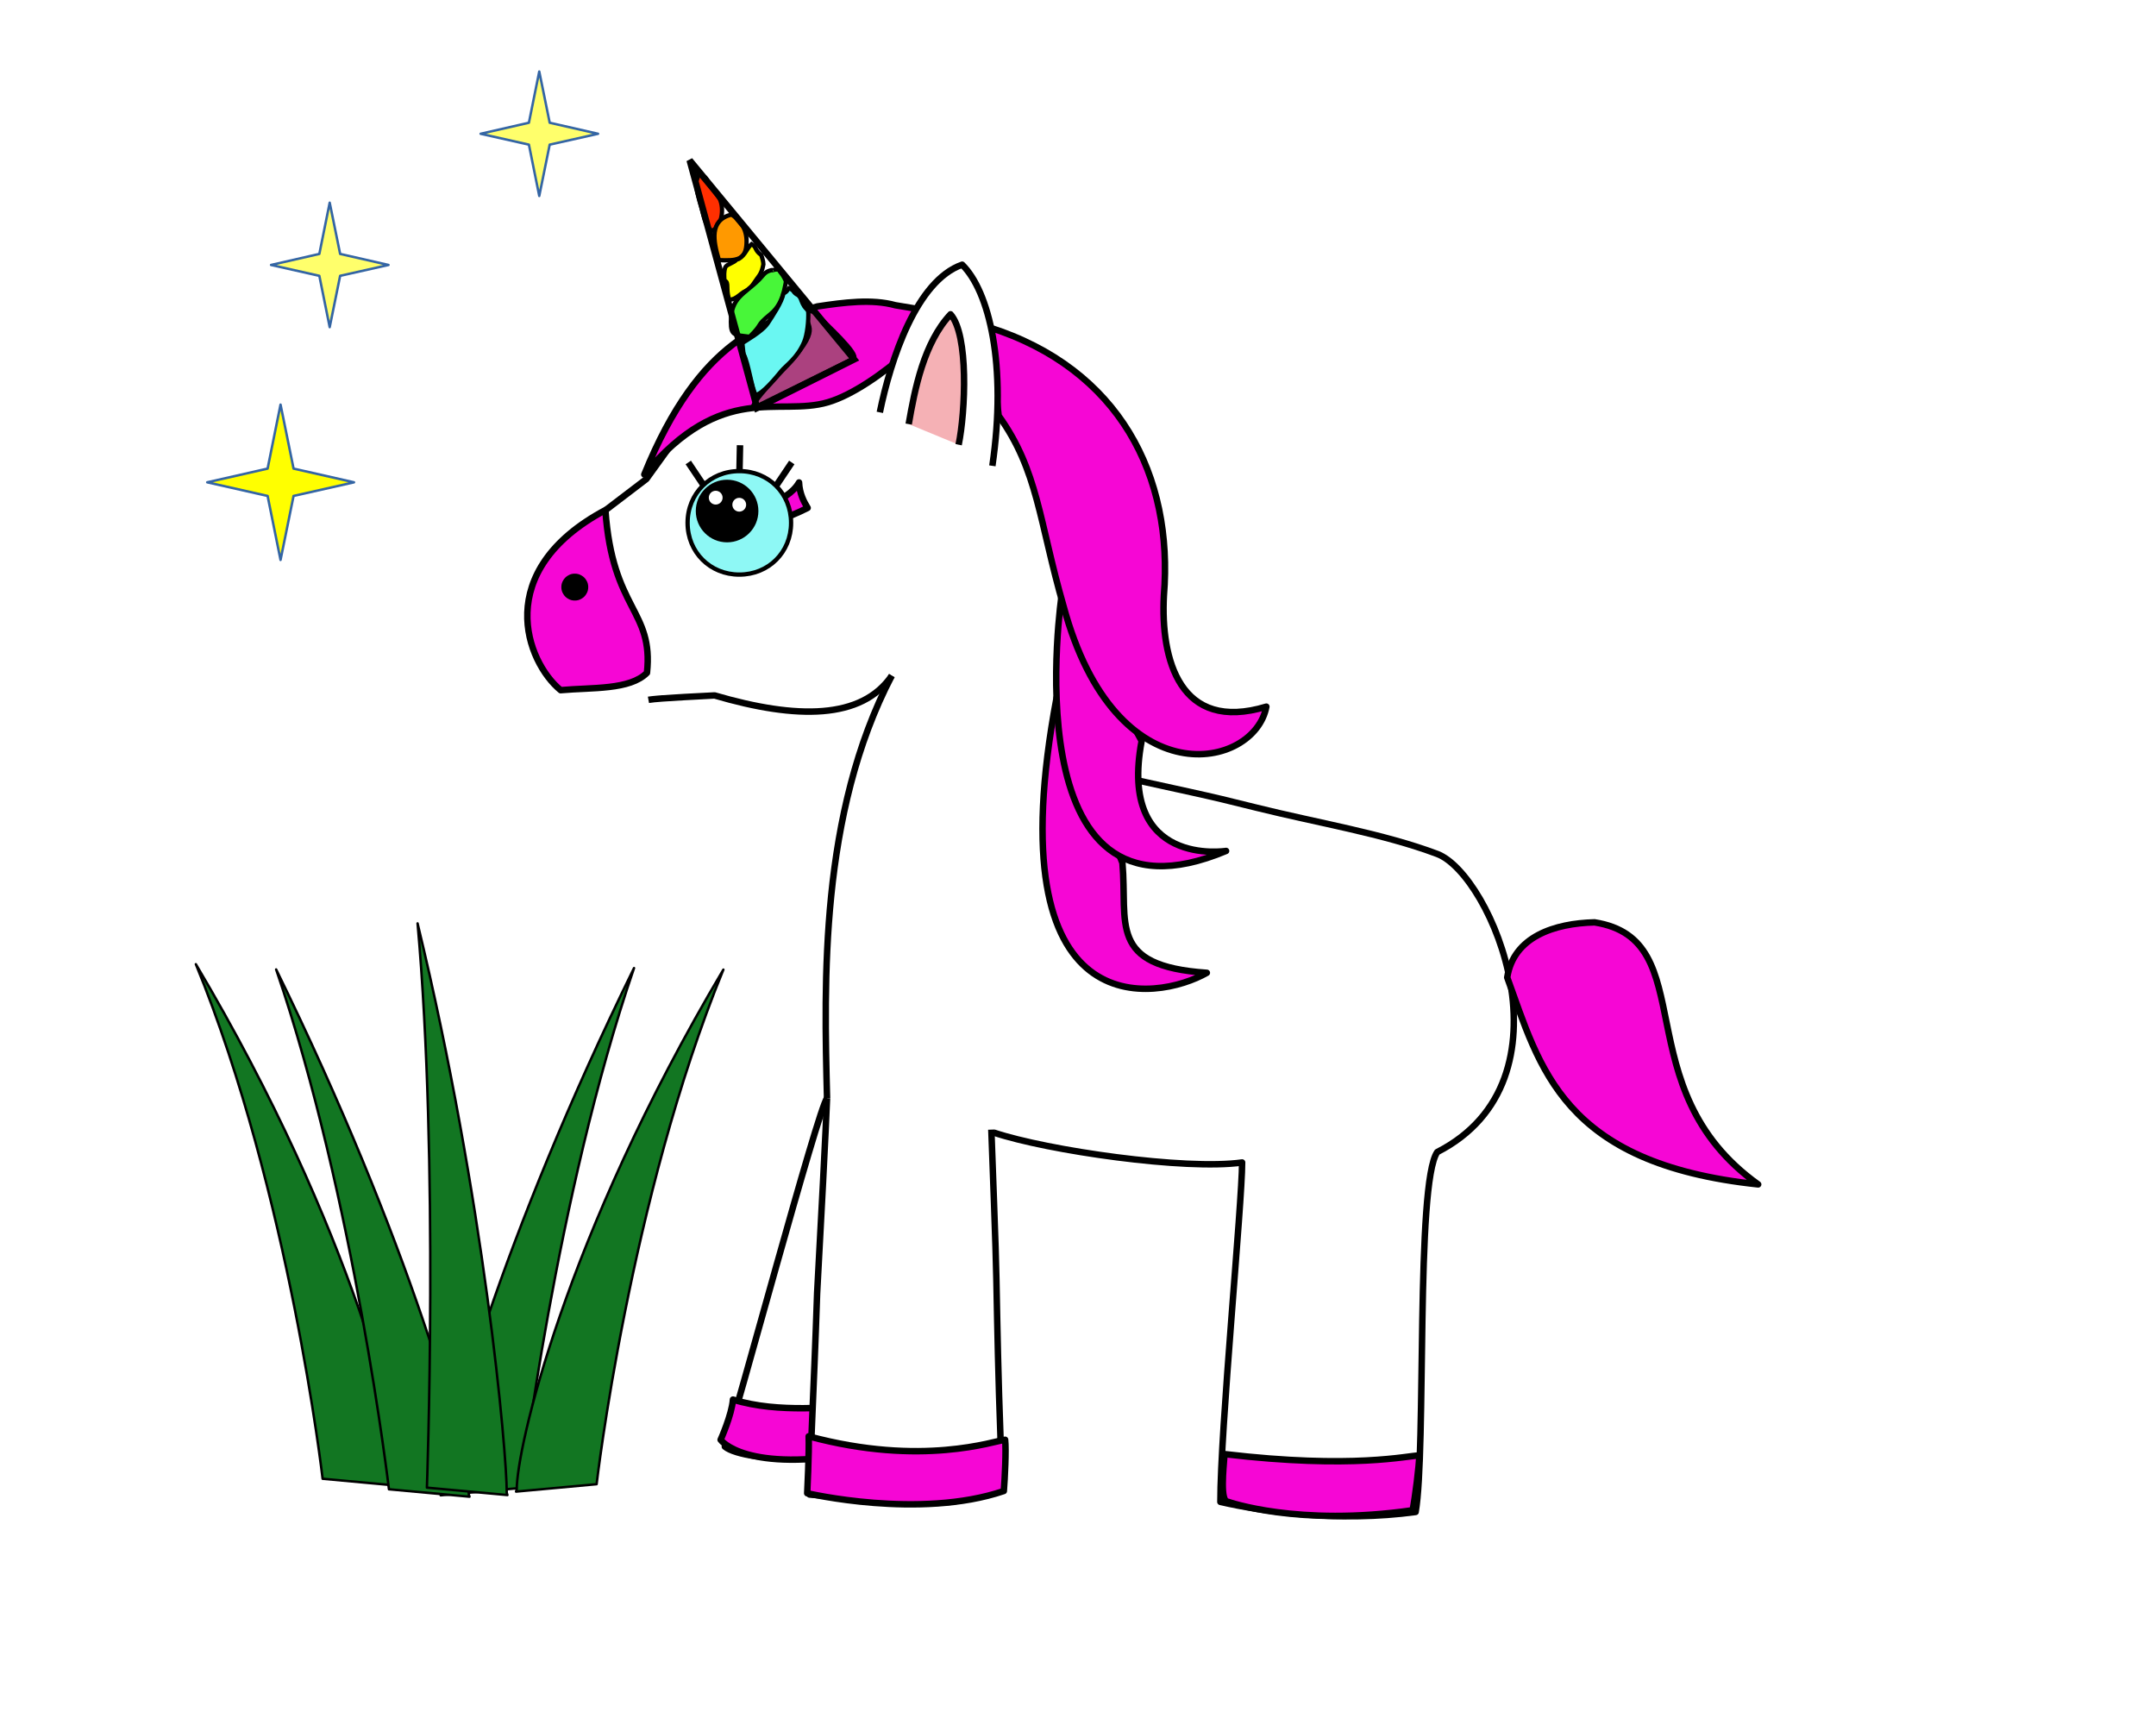
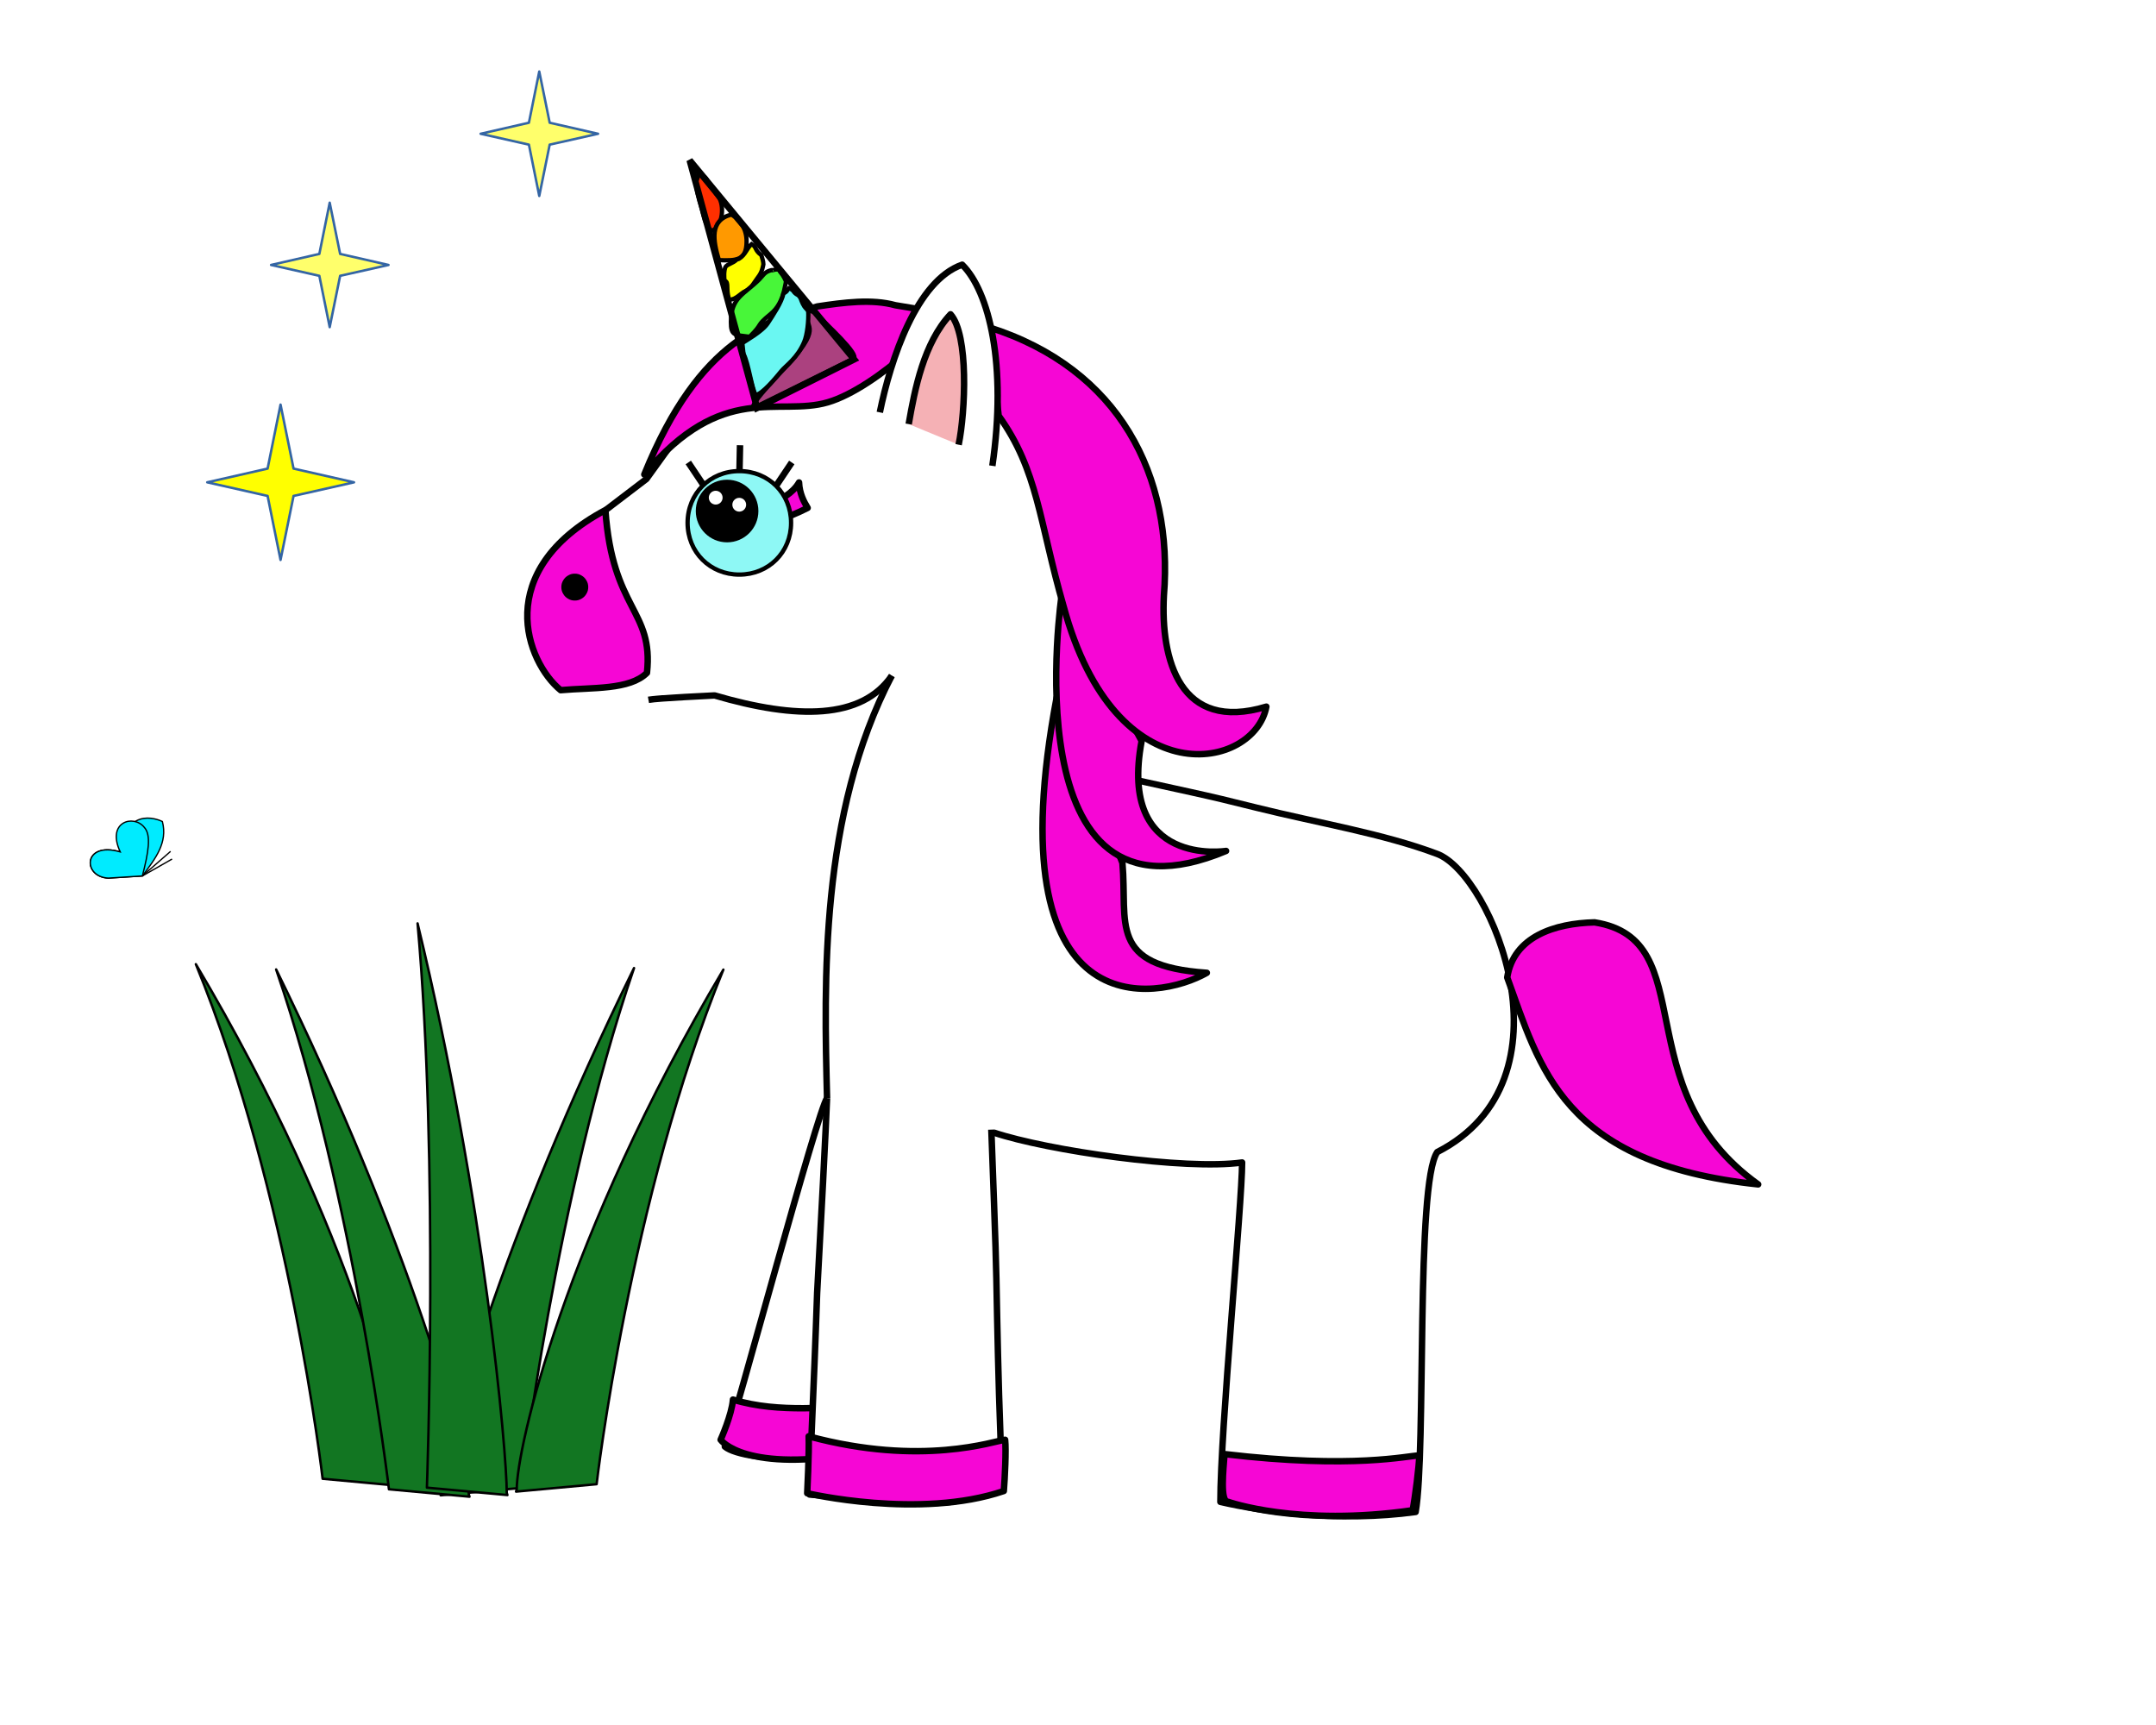
<svg xmlns="http://www.w3.org/2000/svg" version="1.2" width="250mm" height="200mm" viewBox="0 0 25000 20000" preserveAspectRatio="xMidYMid" fill-rule="evenodd" stroke-width="28.222" stroke-linejoin="round" xml:space="preserve">
  <style>
    path.line {
	fill:none;
	stroke:rgb(0,0,0);
	stroke-width:75;
	stroke-linejoin:round;
    }
    path.line_white_fill {
	fill:rgb(255,255,255);
	stroke:rgb(0,0,0);
	stroke-width:75;
	stroke-linejoin:round;
    }
    path.eyeline {
	fill:none;
	stroke:rgb(0,0,0);
	stroke-width:50;
	stroke-linejoin:round;
    }
    path.fill {
	fill:rgb(246,6,213);
	stroke:rgb(0,0,0);
	stroke-width:75;
	stroke-linejoin:round;
    }
    .dl {
	fill:none;
	stroke:red;
	stroke-width:20;
	stroke-linejoin:round;
    }
    path.germ {
	fill:rgb(153,221,255);
	stroke:rgb(0,0,0);
	stroke-width:25;
	stroke-linejoin:round;
    }
    path.grass {
        fill:rgb(18,118,34);
        stroke:rgb(0,0,0);
    }
    path.clear {
	fill:rgb(255,255,255);
        stroke:none;
    }
    path.flower {
        fill:rgb(255,215,215);
        stroke:rgb(0,0,0);
        stroke-width:20;
        stroke-linejoin:round;
    }
    path.eye2 {
        fill:rgb(142,248,245);
        stroke:none;
    }
    .eyeball {
        fill:rgb(0,0,0);
        stroke:rgb(0,0,0);
        stroke-width:20;
        stroke-linejoin:miter;
    }
    .glare {
        fill:rgb(255,255,255);
        stroke:rgb(0,0,0);
        stroke-width:20;
        stroke-linejoin:miter;
    }
    path.butterfly {
        fill:rgb(0,235,255);
        stroke:rgb(0,0,0);
        stroke-width:15;
        stroke-linejoin:miter;
    }
    path.bline {
        fill:none;
        stroke:rgb(255,255,255);
        stroke-width:25;
        stroke-linejoin:round
    }
    .bcircle {
        fill:rgb(185,150,255);
        stroke:none;
+     }
+     path.bbody {
+         fill:rgb(65,15,0);
+         stroke:rgb(0,0,0);
+         stroke-width:15;
+         stroke-linejoin:miter;
    }
  </style>
  <g id="stars">
    <g id="star1">
      <path id="star1off" style="display:none" fill="rgb(255,255,107)" stroke="rgb(52,101,164)" d="M 2573,5592 L 3133,5464 3253,4870 3374,5464 3935,5592 3374,5718 3253,6313 3133,5718 2573,5592 Z" />
      <path id="star1on" fill="rgb(255,255,0)" stroke="rgb(52,101,164)" d="M 2403,5592 L 3103,5433 3253,4691 3404,5433 4105,5592 3404,5750 3253,6492 3103,5750 2403,5592 Z" />
    </g>
    <g id="star2">
      <path id="star2off" fill="rgb(255,255,107)" stroke="rgb(52,101,164)" d="M 3143,3072 L 3703,2944 3823,2350 3944,2944 4505,3072 3944,3198 3823,3793 3703,3198 3143,3072 Z" />
      <path id="star2on" style="display:none" fill="rgb(255,255,0)" stroke="rgb(52,101,164)" d="M 2973,3072 L 3673,2913 3823,2171 3974,2913 4675,3072 3974,3230 3823,3972 3673,3230 2973,3072 Z" />
    </g>
    <g id="star3">
      <path id="star3off" fill="rgb(255,255,107)" stroke="rgb(52,101,164)" d="M 5573,1551 L 6133,1423 6253,829 6374,1423 6935,1551 6374,1677 6253,2272 6133,1677 5573,1551 Z" />
      <path id="star3on" style="display:none" fill="rgb(255,255,0)" stroke="rgb(52,101,164)" d="M 5403,1551 L 6103,1392 6253,650 6404,1392 7105,1551 6404,1709 6253,2451 6103,1709 5403,1551 Z" />
    </g>
  </g>
  <g id="body">
    <g>
      <path id="body_contour" class="line" d="M 12376,8868 C 13935,9215 13907,9198 14572,9365 15283,9542 16037,9664 16666,9901 17297,10140 18300,12523 16666,13357 16414,13716 16540,16815 16415,17530 15534,17650 14655,17530 14151,17413 14151,16576 14403,13955 14403,13478 13744,13571 12146,13340 11522,13131" />
      <path id="body_contour_t" style="display:none" d="M 12376,8868 C 13935,9215 13907,9198 14572,9365 15283,9542 16037,9664 16666,9901 17297,10140 18300,12523 16666,13357 16414,13716 16540,16815 16415,17530 15534,17650 14655,17530 14151,17413 14151,16576 14403,13955 14403,13478 13744,13571 12146,13340 11522,13131" />
      <path class="fill" d="M 16380,17510 C 16409,17365 16456,16994 16457,16875 16331,16875 15695,17036 14199,16859 14186,17037 14145,17411 14237,17411 14237,17411 15048,17703 16380,17510 Z" />
    </g>
    <path id="tail_1" style="display:none" class="fill" d="M 17475,11332 C 17548,10858 18025,10704 18488,10692 19753,10892 20175,12453 18223,14555 18403,12292 17855,12372 17475,11332 Z" />
    <path id="tail_3" class="fill" transform-origin="15530 13400" d="M 17477,11333 C 17550,10859 18028,10705 18490,10694 19755,10894 18825,12613 20387,13732 18109,13492 17857,12373 17477,11333 Z" />
    <path id="tail_3_t" style="display:none" class="fill" d="M 17477,11333 C 17550,10859 18028,10705 18490,10694 19755,10894 18825,12613 20387,13732 18109,13492 17857,12373 17477,11333 Z" />
    <path id="tail_sneeze" style="display:none" class="fill" d="M 17477,11333 C 17550,10859 18028,10705 18490,10694 19755,10894 19962,11343 21709,11562 18610,13202 17857,12373 17477,11333 Z" />
    <g id="front_hoofs" transform-origin="15530 13400">
      <path id="hit" style="display:none" transform-origin="10470 17355" class="line" d="M 11274,17255 C 11153,17207 11101,17159 11119,17112 10928,17137 10704,17152 10461,17152 10219,17152 9994,17137 9804,17112 9787,17112 9787,17112 9787,17112 9804,17159 9752,17211 9631,17255 9527,17299 9337,17332 9147,17355 L 9147,17355 C 9147,17358 9147,17358 9147,17358 9354,17380 9527,17413 9631,17454 9752,17498 9804,17550 9804,17594 9804,17598 9804,17598 9804,17598 L 9804,17598 C 9994,17572 10219,17557 10461,17557 10704,17557 10928,17572 11119,17598 L 11119,17598 C 11101,17550 11153,17502 11274,17454 11396,17410 11586,17377 11794,17355 L 11794,17355 C 11586,17332 11396,17299 11274,17255 L 11274,17255 Z" />
      <path id="hit_t" style="display:none" transform-origin="10470 17355" class="line" d="M 11274,17255 C 11153,17207 11101,17159 11119,17112 10928,17137 10704,17152 10461,17152 10219,17152 9994,17137 9804,17112 9787,17112 9787,17112 9787,17112 9804,17159 9752,17211 9631,17255 9527,17299 9337,17332 9147,17355 L 9147,17355 C 9147,17358 9147,17358 9147,17358 9354,17380 9527,17413 9631,17454 9752,17498 9804,17550 9804,17594 9804,17598 9804,17598 9804,17598 L 9804,17598 C 9994,17572 10219,17557 10461,17557 10704,17557 10928,17572 11119,17598 L 11119,17598 C 11101,17550 11153,17502 11274,17454 11396,17410 11586,17377 11794,17355 L 11794,17355 C 11586,17332 11396,17299 11274,17255 L 11274,17255 Z" />
      <path id="hit1" style="display:none" class="line" d="M 12278,17126 C 12014,17022 11901,16918 11939,16814 11525,16870 11035,16902 10508,16902 9981,16902 9492,16870 9077,16814 9040,16814 9040,16814 9040,16814 9077,16918 8964,17030 8701,17126 8475,17222 8061,17294 7647,17342 L 7647,17342 C 7647,17350 7647,17350 7647,17350 8098,17398 8475,17470 8701,17558 8964,17654 9077,17766 9077,17862 9077,17871 9077,17871 9077,17871 L 9077,17871 C 9492,17814 9981,17782 10508,17782 11035,17782 11525,17814 11939,17871 L 11939,17871 C 11901,17766 12014,17662 12278,17558 12541,17462 12956,17390 13408,17342 L 13408,17342 C 12956,17294 12541,17222 12278,17126 L 12278,17126 Z" />
      <path id="hoof_right_line" class="line" d="M 9590,12732 C 9484,12865 8531,16415 8405,16772 8509,16863 8958,16947 9331,16865 9363,16436 9331,17056 9359,16403" />
      <path id="hoof_right" class="fill" d="M 9990,16839 C 9998,16549 9961,16621 9934,16322 9645,16294 9049,16396 8499,16227 8486,16403 8356,16693 8356,16693 8356,16693 8636,17093 9990,16839 Z" />
      <path id="hoof_left_line" class="line_white_fill" d="M 9590,12732 C 9580,13022 9514,14292 9475,14993 9436,16156 9387,17028 9388,17328 11052,17465 10909,17465 11626,17274 11588,16403 11575,15877 11562,15256 11549,14555 11549,14555 11495,13097" />
      <path id="hoof_left_line_2" style="display:none" class="line" d="M 9590,12732 C 9580,13022 9514,14292 9475,14993 9436,16156 9387,17028 9388,17328 11052,17465 10909,17465 11626,17274 11588,16403 11575,15877 11562,15256 11549,14555 11549,14555 11495,13097" />
      <path id="hoof_left_line_3" style="display:none" class="line" d="M 9590,12732 C 9516,12790 9152,13660 9102,14736 9052,15811 10667,16887 10651,17075 11805,16437 11716,16293 12373,15715 11712,14818 11570,14899 11226,14437 11140,13729 11368,13729 11495,13097" />
      <path id="hoof_left" class="fill" d="M 11640,17287 C 11652,17140 11668,16811 11655,16693 11531,16705 10694,17009 9377,16653 9384,16830 9360,17313 9360,17313 9360,17313 10664,17619 11640,17287 Z" />
      <path id="hoof_left_t" style="display:none" class="fill" d="M 11640,17287 C 11652,17140 11668,16811 11655,16693 11531,16705 10694,17009 9377,16653 9384,16830 9360,17313 9360,17313 9360,17313 10664,17619 11640,17287 Z" />
      <path id="hoof_left_t_end" style="display:none" class="fill" d="M 12375,15649 C 12282,15529 12067,15269 11976,15188 11890,15273 11462,16021 10216,16562 10343,16693 10657,17076 10657,17076 10657,17076 11860,16504 12375,15649 Z" />
    </g>
  </g>
  <g id="head">
    <path id="contour" class="line" d="M 10341,7834 C 9502,9441 9557,11390 9590,12732" />
    <path id="contour_t0" class="line" style="display:none" d="M 10341,7834 C 9502,9441 9557,11390 9590,12732" />
    <path id="back" class="line" d="M 12376,8868 C 12376,8868 12376,8868 12376,8868" />
    <path id="back_t0" class="line" style="display:none" d="M 12376,8868 C 12376,8868 12376,8868 12376,8868" />
    <path id="back_t1" class="line" style="display:none" d="M 12376,8868 C 10212,8420 9665,8261 9301,7627" />
    <g id="head_without_neck" transform-origin="10807 12015">
      <g id="hcontour">
        <path class="line" d="M 7837,5080 L 7495,5554 7024,5913" />
        <path class="line" d="M 7519,8114 C 7639,8092 8267,8066 8286,8063 9241,8343 9993,8343 10341,7834" />
      </g>
      <g id="mane">
        <path class="fill" d="M 7471,5501 C 8381,4415 9022,4834 9600,4664 10177,4494 11039,3649 10862,3619 L 10382,3539 C 10111,3464 9786,3506 9477,3553 8899,3722 8118,3906 7471,5501 Z" />
        <path class="fill" d="M 12252,8088 C 11525,11951 13426,11604 13994,11279 12841,11200 13077,10708 13015,10004 Z" />
        <path class="fill" d="M 12312,6887 C 12312,6887 11704,10921 14217,9866 14217,9866 12961,10064 13238,8591 Z" />
        <path class="fill" d="M 11465,3794 C 12985,4275 13609,5523 13496,6905 13457,7645 13679,8497 14684,8193 14551,8917 12939,9270 12333,7030 12049,6047 12038,5456 11580,4820 Z" />
      </g>
      <g class="Group" id="horn">
        <path fill="rgb(255,47,0)" stroke="none" d="M 8254,2675 C 8368,2641 8403,2417 8344,2303 L 8256,2182 C 8183,2092 8216,2051 8102,2022 L 8072,2110 C 8067,2175 8107,2323 8127,2385 8158,2483 8173,2625 8254,2675 Z" />
        <path fill="none" stroke="rgb(0,0,0)" stroke-width="50" stroke-linejoin="miter" d="M 8254,2675 C 8368,2641 8403,2417 8344,2303 L 8256,2182 C 8183,2092 8216,2051 8102,2022 L 8072,2110 C 8067,2175 8107,2323 8127,2385 8158,2483 8173,2625 8254,2675 Z" />
        <path fill="rgb(255,153,0)" stroke="none" d="M 8336,3016 C 8538,3024 8656,3021 8657,2802 8658,2724 8637,2663 8610,2613 L 8530,2520 C 8523,2515 8482,2487 8482,2487 8222,2554 8271,2793 8336,3016 Z" />
        <path fill="none" stroke="rgb(0,0,0)" stroke-width="50" stroke-linejoin="miter" d="M 8336,3016 C 8538,3024 8656,3021 8657,2802 8658,2724 8637,2663 8610,2613 L 8530,2520 C 8523,2515 8482,2487 8482,2487 8222,2554 8271,2793 8336,3016 Z" />
        <path fill="rgb(255,255,0)" stroke="none" d="M 8542,3010 C 8500,3053 8437,3061 8414,3093 8394,3124 8393,3232 8405,3256 8455,3274 8415,3344 8453,3473 8544,3481 8596,3377 8679,3363 8718,3324 8740,3283 8776,3234 8816,3180 8836,3151 8852,3064 8851,3024 8837,2994 8828,2958 8745,2897 8778,2865 8715,2830 8658,2879 8646,2954 8568,3001 L 8542,3010 Z" />
        <path fill="none" stroke="rgb(0,0,0)" stroke-width="50" stroke-linejoin="miter" d="M 8542,3010 C 8500,3053 8437,3061 8414,3093 8394,3124 8393,3232 8405,3256 8455,3274 8415,3344 8453,3473 8544,3481 8596,3377 8679,3363 8718,3324 8740,3283 8776,3234 8816,3180 8836,3151 8852,3064 8851,3024 8837,2994 8828,2958 8745,2897 8778,2865 8715,2830 8658,2879 8646,2954 8568,3001 L 8542,3010 Z" />
        <path fill="rgb(72,246,57)" stroke="none" d="M 8692,3905 C 8862,3737 8753,3790 8934,3642 8937,3639 8942,3635 8945,3632 L 8967,3612 C 9040,3538 9079,3443 9100,3333 9117,3247 9120,3275 9091,3215 9078,3190 9078,3195 9059,3166 9056,3161 9042,3147 9041,3138 9041,3129 9035,3127 9032,3123 8936,3127 9019,3123 8957,3133 8937,3136 8970,3124 8922,3139 8864,3158 8845,3198 8804,3240 8626,3417 8477,3446 8475,3731 8474,3898 8523,3882 8692,3905 Z" />
        <path fill="none" stroke="rgb(0,0,0)" stroke-width="50" stroke-linejoin="miter" d="M 8692,3905 C 8862,3737 8753,3790 8934,3642 8937,3639 8942,3635 8945,3632 L 8967,3612 C 9040,3538 9079,3443 9100,3333 9117,3247 9120,3275 9091,3215 9078,3190 9078,3195 9059,3166 9056,3161 9042,3147 9041,3138 9041,3129 9035,3127 9032,3123 8936,3127 9019,3123 8957,3133 8937,3136 8970,3124 8922,3139 8864,3158 8845,3198 8804,3240 8626,3417 8477,3446 8475,3731 8474,3898 8523,3882 8692,3905 Z" />
        <path fill="rgb(171,65,127)" stroke="none" d="M 9371,3608 C 9297,3811 9564,3745 9152,4213 9124,4244 8563,4817 8788,4705 L 9897,4158 C 9976,4118 9576,3750 9444,3625 9424,3606 9374,3601 9371,3608 Z" />
        <path fill="none" stroke="rgb(0,0,0)" stroke-width="50" stroke-linejoin="miter" d="M 9371,3608 C 9297,3811 9564,3745 9152,4213 9124,4244 8563,4817 8788,4705 L 9897,4158 C 9976,4118 9576,3750 9444,3625 9424,3606 9374,3601 9371,3608 Z" />
        <path fill="rgb(106,247,242)" stroke="none" d="M 9083,3405 C 9069,3500 8954,3669 8904,3746 8839,3847 8631,3958 8608,3979 L 8621,4103 C 8680,4209 8716,4508 8763,4579 8838,4573 9006,4368 9060,4302 9113,4237 9246,4153 9325,3964 9360,3881 9378,3718 9372,3609 9344,3565 9338,3580 9309,3522 9282,3468 9293,3460 9256,3423 9184,3386 9220,3367 9147,3342 9113,3383 9137,3371 9083,3405 Z" />
        <path fill="none" stroke="rgb(0,0,0)" stroke-width="50" stroke-linejoin="miter" d="M 9083,3405 C 9069,3500 8954,3669 8904,3746 8839,3847 8631,3958 8608,3979 L 8621,4103 C 8680,4209 8716,4508 8763,4579 8838,4573 9006,4368 9060,4302 9113,4237 9246,4153 9325,3964 9360,3881 9378,3718 9372,3609 9344,3565 9338,3580 9309,3522 9282,3468 9293,3460 9256,3423 9184,3386 9220,3367 9147,3342 9113,3383 9137,3371 9083,3405 Z" />
        <path fill="none" stroke="rgb(0,0,0)" stroke-width="75" stroke-linejoin="miter" d="M 7997,1858 L 8779,4730 9904,4167 7997,1858 Z" />
      </g>
      <g class="Group" id="ear">
        <path fill="rgb(255,255,255)" stroke="none" d="M 11507,5401 C 11678,4233 11470,3377 11157,3069 10628,3253 10328,4166 10202,4781 Z" />
        <path class="line" d="M 11507,5401 C 11678,4233 11470,3377 11157,3069 10628,3253 10328,4166 10202,4781" />
        <path fill="rgb(245,177,181)" stroke="none" d="M 10537,4917 C 10607,4512 10712,3975 11022,3644 11234,3881 11195,4773 11116,5156 Z" />
        <path class="line" d="M 10537,4917 C 10607,4512 10712,3975 11022,3644 11234,3881 11195,4773 11116,5156" />
      </g>
      <path id="eated_3" class="grass" style="display:none" d="M 6788,8143 C 6479,8201 5955,8313 4852,8598 5605,8279 6098,8082 6721,7849 Z" />
      <path id="eated_3_zero" class="clear" d="M 7396,8077 L 7317,7680 8745,7178 8878,7958 Z" />
      <g id="snout">
        <path class="fill" d="M 7020,5914 C 5695,6621 6105,7678 6501,8002 6868,7969 7302,8002 7502,7801 7581,7067 7101,7079 7020,5914 Z" />
        <path id="jowl" class="fill" transform="rotate(-15)" transform-origin="7502 7801" d="M 6501,8002 C 6868,7969 7302,8002 7502,7801 7473,7926 7500,8039 7522,8112 7294,8158 6808,8243 6501,8002 Z" />
        <path fill="rgb(0,0,0)" stroke="rgb(0,0,0)" stroke-width="20" stroke-linejoin="miter" d="M 6664,6661 L 6665,6661 C 6692,6661 6715,6667 6738,6681 6761,6694 6778,6711 6791,6734 6805,6757 6811,6780 6811,6807 6811,6834 6805,6857 6791,6880 6778,6903 6761,6920 6738,6933 6715,6947 6692,6953 6665,6953 6638,6953 6615,6947 6592,6933 6569,6920 6552,6903 6539,6880 6525,6857 6519,6834 6519,6807 6519,6780 6525,6757 6539,6734 6552,6711 6569,6694 6592,6681 6615,6667 6637,6661 6664,6661 Z" />
      </g>
      <g id="eye2_open">
        <path id="eye2fill" class="eye2" d="M 8573,5462 C 8913,5462 9173,5722 9173,6062 9173,6402 8913,6662 8573,6662 8233,6662 7973,6402 7973,6062 7973,5722 8233,5462 8573,5462 Z" />
        <g id="eyeball">
          <circle id="eyeball" class="eyeball" cx="8431" cy="5925" r="353" />
          <circle id="glare1" class="glare" cx="8299" cy="5770" r="90" />
          <circle id="glare2" class="glare" cx="8572" cy="5852" r="90" />
        </g>
        <path id="eye2clear" class="clear" d="M 8573,5462 C 8913,5462 9173,5722 9173,6062 9173,5722 8913,5462 8573,5462 8233,5462 7973,5722 7973,6062 7973,5722 8233,5462 8573,5462 Z" />
        <path id="eye2contour" class="eyeline" d="M 8573,5462 C 8913,5462 9173,5722 9173,6062 9173,6402 8913,6662 8573,6662 8233,6662 7973,6402 7973,6062 7973,5722 8233,5462 8573,5462 Z" />
        <path id="eyelash1" class="line" d="M 8154,5620 L 7981,5362" />
        <path id="eyelash2" class="line" d="M 8575,5447 L 8581,5162" />
        <path id="eyelash3" class="line" d="M 9004,5626 L 9181,5362" />
        <g style="display:none">
          <path id="eye2_t1" d="M 8573,5462 C 8913,5462 9173,5722 9173,6062 9173,6402 8913,6662 8573,6662 8233,6662 7973,6402 7973,6062 7973,5722 8233,5462 8573,5462 Z" />
          <path id="eye2_t2" d="M 8573,6662 C 8913,6662 9173,6402 9173,6062 9173,6402 8913,6662 8573,6662 8233,6662 7973,6402 7973,6062 7973,6402 8233,6662 8573,6662 Z" />
          <path id="eye2_t3" class="clear" d="M 8573,5462 C 8913,5462 9173,5722 9173,6062 9173,5722 8913,5462 8573,5462 8233,5462 7973,5722 7973,6062 7973,5722 8233,5462 8573,5462 Z" />
          <path id="eyelash1_t1" d="M 8154,5620 L 7981,5362" />
          <path id="eyelash2_t1" d="M 8575,5447 L 8581,5162" />
          <path id="eyelash3_t1" d="M 9004,5626 L 9181,5362" />
          <path id="eyelash1_t2" d="M 8149,6523 L 7978,6766" />
          <path id="eyelash2_t2" d="M 8578,6690 L 8578,6975" />
          <path id="eyelash3_t2" d="M 9004,6531 L 9181,6738" />
        </g>
      </g>
    </g>
  </g>
  <g id="germs">
    <path id="germ1" style="display:none" class="germ" d="M 7213,8855 C 6995,9060 7068,9110 6924,9212 6759,9310 6665,9232 6813,9092 6961,8948 7031,8990 7213,8855" />
    <path id="germ2" style="display:none" class="germ" d="M 7213,8855 C 6995,9060 7068,9110 6924,9212 6759,9310 6665,9232 6813,9092 6961,8948 7031,8990 7213,8855" />
    <path id="germ3" style="display:none" class="germ" d="M 7213,8855 C 6995,9060 7068,9110 6924,9212 6759,9310 6665,9232 6813,9092 6961,8948 7031,8990 7213,8855" />
  </g>
  <g id="grass">
    <path class="grass" d="M 5118,17311 C 5117,16843 5814,14349 7352,11224 6442,13886 6044,17251 6044,17251 L 5110,17337 5118,17311 Z" />
    <path class="grass" d="M 4667,17205 C 4668,16737 4121,14291 2271,11179 3360,13842 3741,17145 3741,17145 L 4675,17231 4667,17205 Z" />
    <path class="grass" d="M 5992,17268 C 5991,16800 6538,14354 8388,11242 7299,13905 6918,17208 6918,17208 L 5984,17294 5992,17268 Z" />
    <path class="grass" d="M 5436,17327 C 5437,16859 4740,14365 3202,11240 4112,13902 4510,17267 4510,17267 L 5444,17353 5436,17327 Z" />
    <path id="eated_no" class="grass" d="M 5876,17308 C 5877,16840 5619,13914 4842,10706 5090,13468 4950,17248 4950,17248 L 5884,17334 5876,17308 Z" />
    <path id="eated" class="grass" style="display:none" d="M 5876,17308 C 5877,16840 5619,13914 5268,12673 5214,12678 5168,12685 5119,12683 5053,12694 5013,12686 4967,12690 5024,13468 4950,17248 4950,17248 L 5884,17334 5876,17308 Z" />
    <path id="eated_t0" class="grass" style="display:none" d="M 5876,17308 C 5877,16840 5619,13914 5268,12673 5214,12678 5168,12685 5119,12683 5053,12694 5013,12686 4967,12690 5024,13468 4950,17248 4950,17248 L 5884,17334 5876,17308 Z" />
    <path id="eated_t1" class="grass" style="display:none" d="M 5876,17308 C 5877,16840 5619,13914 5268,12673 5142,12020 5030,11501 4842,10706 4938,11841 4961,12376 4967,12690 5024,13468 4950,17248 4950,17248 L 5884,17334 5876,17308 Z" />
    <g id="flower_down_2" style="display:none" transform-origin="5100 12680" transform="translate(0,2000) rotate(-150)">
      <path class="flower" d="M 4223,9737 C 4213,9682 4143,9568 4245,9519 4292,9472 4342,9499 4392,9453 4441,9409 4472,9351 4530,9326 4584,9302 4648,9304 4707,9288 4776,9269 4850,9346 4918,9355 4985,9363 5052,9343 5096,9399 5128,9440 5168,9481 5170,9541 5251,9837 4882,10648 4834,10705 4834,10705 4289,10200 4223,9737 Z" />
      <path class="flower" d="M 4831,10694 C 4625,10439 3773,10523 3808,9693 4693,8878 4831,10694 4831,10694 Z" />
      <path class="flower" d="M 4847,10695 C 4947,10383 5772,10155 5441,9393 4321,8952 4847,10695 4847,10695 Z" />
    </g>
    <g id="flower_down">
      <g id="eated_and_flower" transform-origin="5100 12680">
        <path id="eated_2" class="grass" style="display:none" d="M 4967,12690 C 4961,12376 4938,11841 4842,10706 5030,11501 5142,12020 5268,12673 Z" />
        <g id="flower" style="display:none" transform="scale(0.01)" transform-origin="4831 10694">
          <path class="flower" d="M 4223,9737 C 4213,9682 4143,9568 4245,9519 4292,9472 4342,9499 4392,9453 4441,9409 4472,9351 4530,9326 4584,9302 4648,9304 4707,9288 4776,9269 4850,9346 4918,9355 4985,9363 5052,9343 5096,9399 5128,9440 5168,9481 5170,9541 5251,9837 4882,10648 4834,10705 4834,10705 4289,10200 4223,9737 Z" />
          <path id="petal_left" class="flower" d="M 4831,10694 C 4625,10439 3602,9525 4621,9257 4792,9274 4831,10694 4831,10694 Z" />
          <path id="petal_left_t1" style="display:none" class="flower" d="M 4831,10694 C 4625,10439 3602,9525 4621,9257 4792,9274 4831,10694 4831,10694 Z" />
          <path id="petal_left_t2" style="display:none" class="flower" d="M 4831,10694 C 4625,10439 3773,10523 3808,9693 4693,8878 4831,10694 4831,10694 Z" />
          <path id="petal_right" class="flower" d="M 4847,10695 C 4947,10383 5687,9382 4760,9248 4486,9494 4847,10695 4847,10695 Z" />
          <path id="petal_right_t1" style="display:none" class="flower" d="M 4847,10695 C 4947,10383 5687,9382 4760,9248 4486,9494 4847,10695 4847,10695 Z" />
          <path id="petal_right_t2" style="display:none" class="flower" d="M 4847,10695 C 4947,10383 5772,10155 5441,9393 4321,8952 4847,10695 4847,10695 Z" />
        </g>
      </g>
    </g>
    <path id="eated_2_t0" class="grass" style="display:none" d="M 4967,12690 C 5013,12686 5053,12694 5119,12683 5168,12685 5214,12678 5268,12673 Z" />
    <path id="eated_2_t1" class="grass" style="display:none" d="M 4967,12690 C 4961,12376 4938,11841 4842,10706 5030,11501 5142,12020 5268,12673 Z" />
  </g>
-   <g id="butterfly" transform="translate(-2000,0)">
+   <g id="butterfly">
    <path id="far_wing" class="butterfly" d="M 1651,10156 C 1806,9950 1946,9769 1883,9525 1883,9525 1469,9310 1394,9877 960,9751 955,10168 1257,10181 Z" />
    <path id="near_wing" class="butterfly" d="M 1651,10156 C 1720,9885 1758,9681 1671,9590 1548,9440 1231,9527 1394,9877 960,9751 955,10168 1257,10181 Z" />
    <path id="lower_whisker" class="butterfly" d="M 1651,10156 1995,9960" />
    <path id="upper_whisker" class="butterfly" d="M 1651,10156 1978,9871" />
    <circle id="bcircle" class="bcircle" style="display:none" cx="1550" cy="9637" r="40" />
    <path id="bline" class="bline" style="display:none" d="M 1659,9604 C 1549,9476 1248,9529 1430,9907 1006,9764 959,10141 1270,10157" />
+     <path id="bbody" class="bbody" d="M 1648,10119 C 1669,10196 1376,10282 Z" />
  </g>
  <g id="butterfly_down" style="display:none">
    <path id="far_wing_down" class="butterfly" d="M 1651,10156 C 1758,10175 1966,10367 1929,10657 1725,10727 1536,10645 1420,10485 1091,10630 938,10303 1257,10181 Z" />
    <path id="near_wing_down" class="butterfly" d="M 1651,10156 C 1819,10483 1841,10653 1674,10711 1496,10756 1449,10529 1420,10485 1091,10630 938,10303 1257,10181 Z" />
    <path id="far_wing_t" class="butterfly" d="M 1651,10156 C 1806,9950 1946,9769 1883,9525 1883,9525 1469,9310 1394,9877 960,9751 955,10168 1257,10181 Z" />
    <path id="near_wing_t" class="butterfly" d="M 1651,10156 C 1720,9885 1758,9681 1671,9590 1548,9440 1231,9527 1394,9877 960,9751 955,10168 1257,10181 Z" />
  </g>
</svg>
